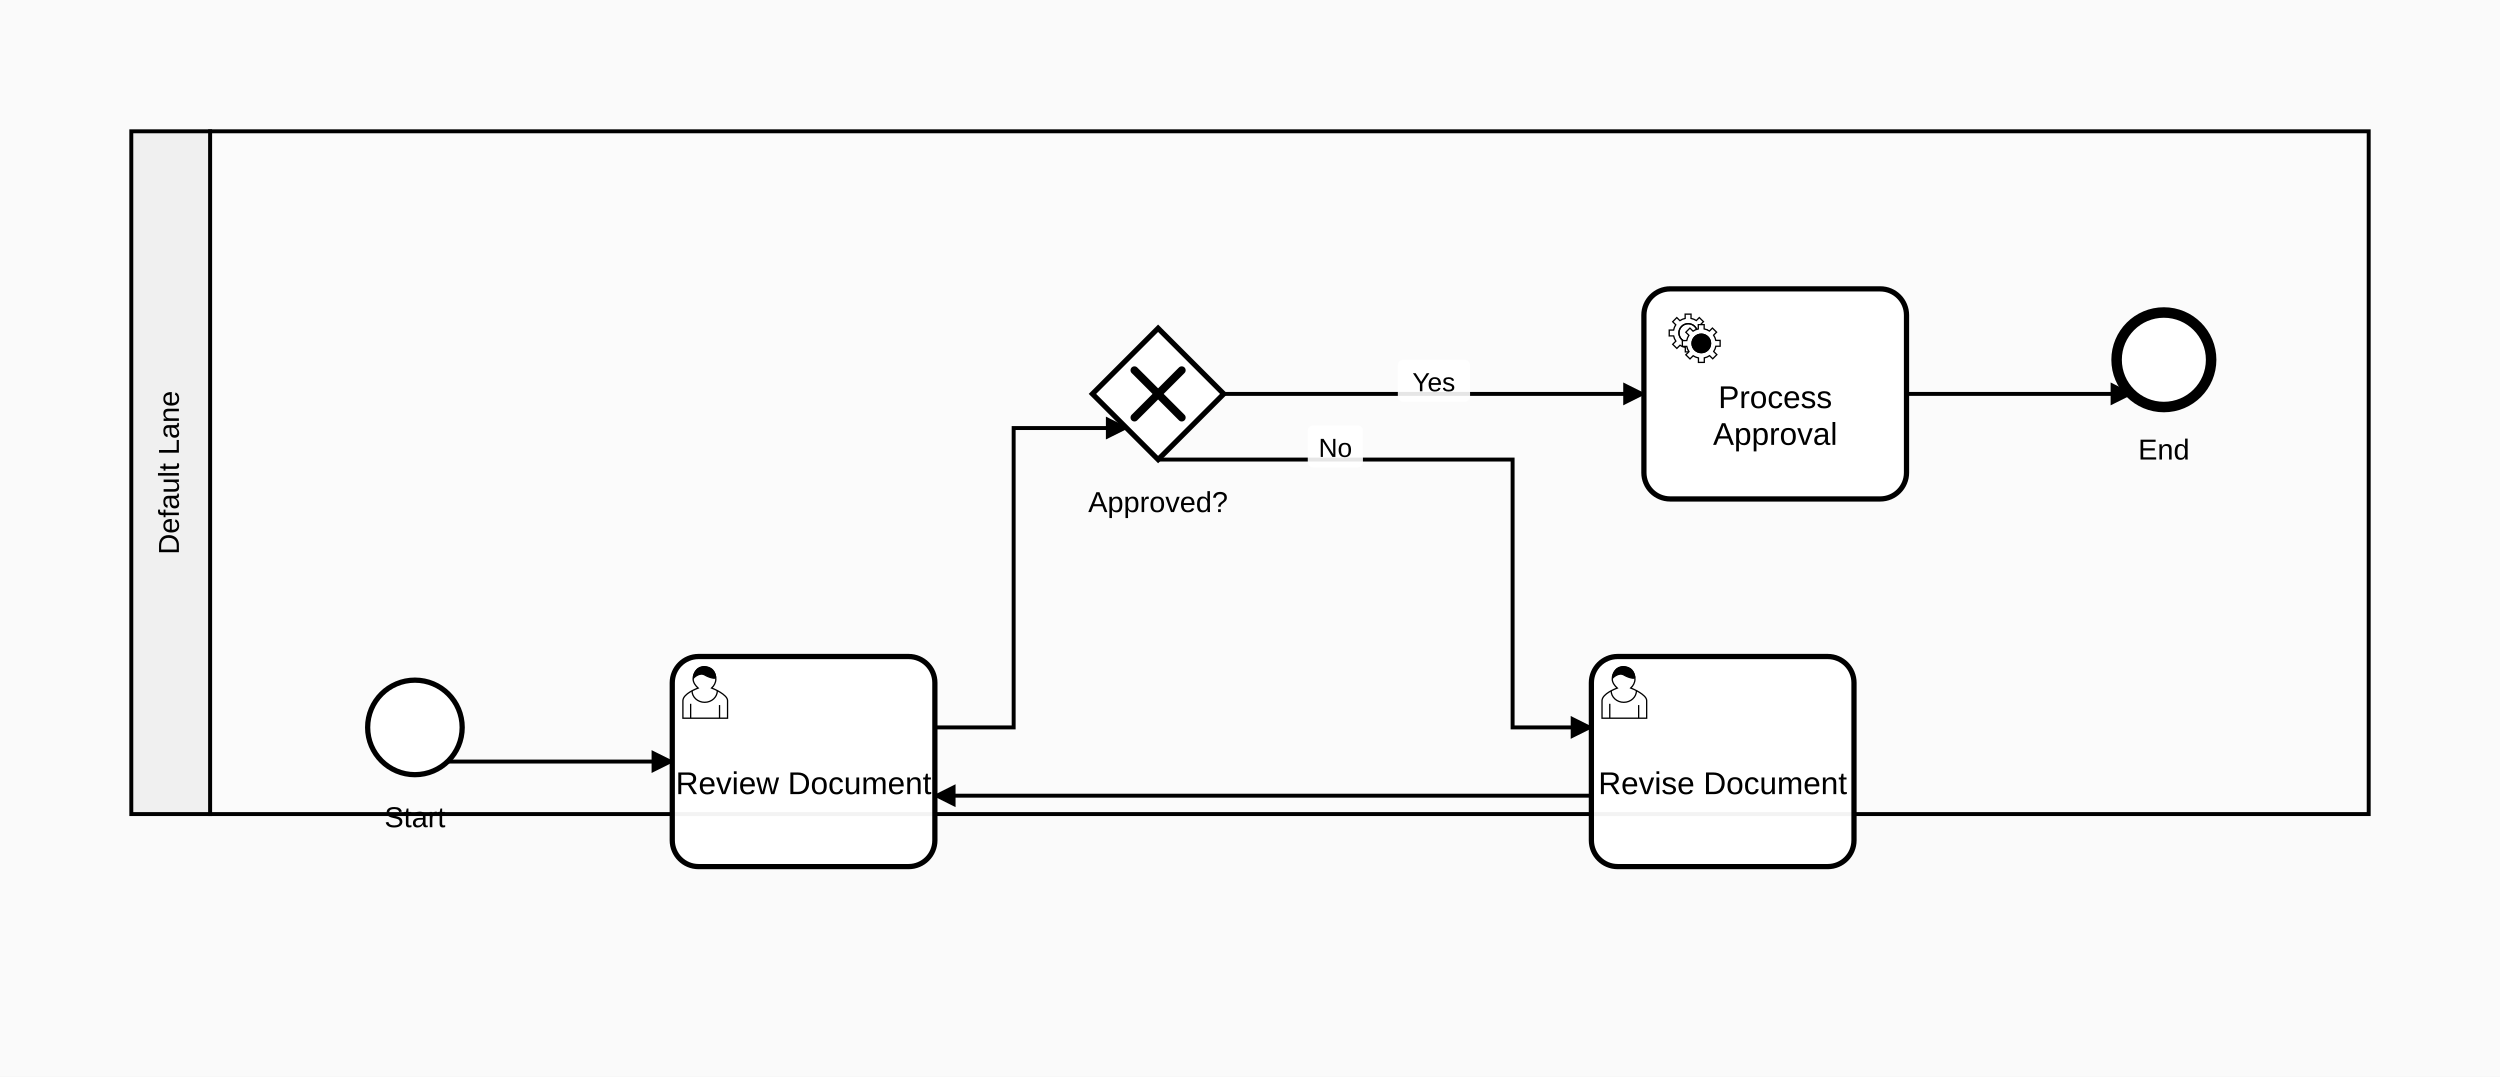
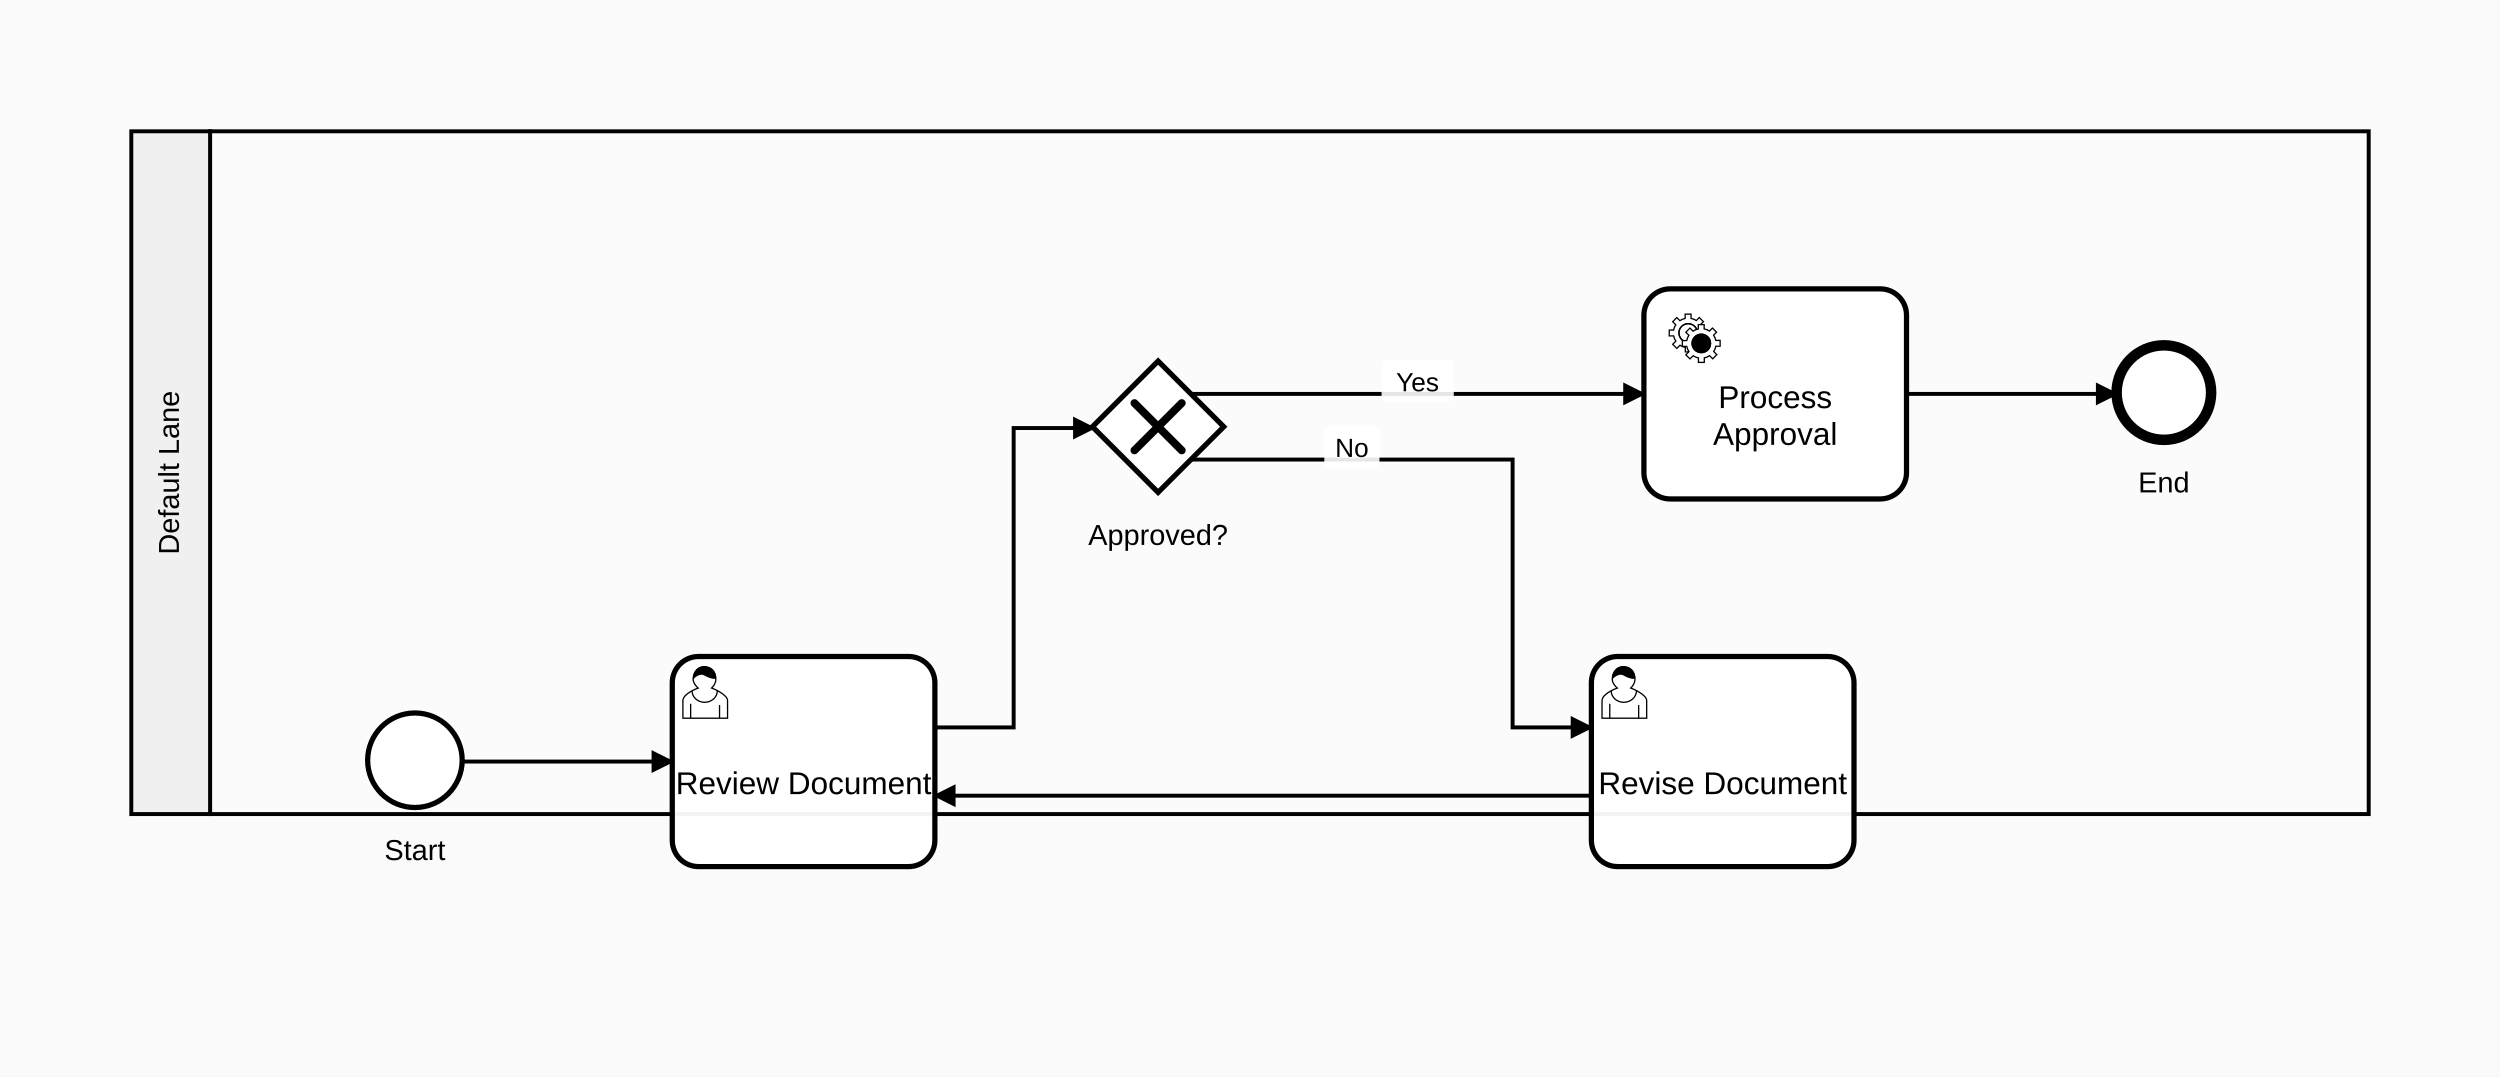
<svg xmlns="http://www.w3.org/2000/svg" width="952" height="410" viewBox="0 0 952 410" font-family="Arial, sans-serif">
  <defs>
    <marker id="seq-end" viewBox="0 0 20 20" refX="11" refY="10" markerWidth="10" markerHeight="10" orient="auto">
      <path d="M 1 5 L 11 10 L 1 15 Z" fill="#000000" stroke="#000000" stroke-width="1" />
    </marker>
    <marker id="seq-default-src" viewBox="0 0 20 20" refX="6" refY="10" markerWidth="10" markerHeight="10" orient="auto">
      <path d="M 6 3 L 10 17" stroke="#000000" stroke-width="1.5" />
    </marker>
    <marker id="seq-conditional-src" viewBox="0 0 20 20" refX="1" refY="10" markerWidth="12" markerHeight="12" orient="auto">
      <path d="M 1 10 L 8 6 L 15 10 L 8 14 Z" fill="#ffffff" stroke="#000000" stroke-width="1" />
    </marker>
    <marker id="msg-start" viewBox="0 0 20 20" refX="6" refY="6" markerWidth="20" markerHeight="20" orient="auto">
      <circle cx="6" cy="6" r="3.5" fill="#ffffff" stroke="#000000" stroke-width="1" />
    </marker>
    <marker id="msg-end" viewBox="0 0 20 20" refX="8.5" refY="5" markerWidth="20" markerHeight="20" orient="auto">
      <path d="m 1 5 l 0 -3 l 7 3 l -7 3 z" fill="#ffffff" stroke="#000000" stroke-width="1" stroke-linecap="butt" />
    </marker>
    <marker id="assoc-end" viewBox="0 0 20 20" refX="11" refY="10" markerWidth="10" markerHeight="10" orient="auto">
      <path d="M 1 5 L 11 10 L 1 15" fill="none" stroke="#000000" stroke-width="1.5" />
    </marker>
  </defs>
  <rect width="952" height="410" fill="#fafafa" />
  <rect x="80" y="50" width="822" height="260" fill="#ffffff" fill-opacity="0.25" stroke="#000000" stroke-width="1.5" />
  <rect x="50" y="50" width="30" height="260" fill="#f0f0f0" stroke="#000000" stroke-width="1.5" />
  <text x="65" y="180" text-anchor="middle" dominant-baseline="middle" font-size="11" fill="#000000" transform="rotate(-90,65,180)">Default Lane</text>
-   <path d="M 170.4 290 L 256 290" stroke="#000000" stroke-width="1.5" fill="none" marker-end="url(#seq-end)" />
-   <path d="M 356 277 L 386 277 L 386 163 L 429 163" stroke="#000000" stroke-width="1.5" fill="none" marker-end="url(#seq-end)" />
-   <path d="M 466 150 L 626 150" stroke="#000000" stroke-width="1.5" fill="none" marker-end="url(#seq-end)" />
-   <rect x="532.3" y="137" width="27.5" height="16" rx="2" fill="white" fill-opacity="0.9" />
-   <text x="546" y="149" text-anchor="middle" font-size="10" fill="#000000">Yes</text>
-   <path d="M 441 175 L 576 175 L 576 277 L 606 277" stroke="#000000" stroke-width="1.5" fill="none" marker-end="url(#seq-end)" />
-   <rect x="498" y="162" width="21" height="16" rx="2" fill="white" fill-opacity="0.9" />
-   <text x="508.5" y="174" text-anchor="middle" font-size="10" fill="#000000">No</text>
+   <path d="M 176 290 L 256 290" stroke="#000000" stroke-width="1.5" fill="none" marker-end="url(#seq-end)" />
+   <path d="M 356 277 L 386 277 L 386 163 L 416.5 163" stroke="#000000" stroke-width="1.5" fill="none" marker-end="url(#seq-end)" />
+   <path d="M 453.5 150 L 626 150" stroke="#000000" stroke-width="1.5" fill="none" marker-end="url(#seq-end)" />
+   <rect x="526.1" y="137" width="27.5" height="16" rx="2" fill="white" fill-opacity="0.9" />
+   <text x="539.8" y="149" text-anchor="middle" font-size="10" fill="#000000">Yes</text>
+   <path d="M 453.5 175 L 576 175 L 576 277 L 606 277" stroke="#000000" stroke-width="1.5" fill="none" marker-end="url(#seq-end)" />
+   <rect x="504.3" y="162" width="21" height="16" rx="2" fill="white" fill-opacity="0.9" />
+   <text x="514.8" y="174" text-anchor="middle" font-size="10" fill="#000000">No</text>
  <path d="M 606 303 L 356 303" stroke="#000000" stroke-width="1.5" fill="none" marker-end="url(#seq-end)" />
-   <path d="M 726 150 L 811.6 150" stroke="#000000" stroke-width="1.5" fill="none" marker-end="url(#seq-end)" />
-   <circle cx="158" cy="277" r="18" fill="#ffffff" fill-opacity="0.95" stroke="#000000" stroke-width="2" />
-   <text x="158" y="315" text-anchor="middle" font-size="11" fill="#000000">Start</text>
+   <path d="M 726 150 L 806 150" stroke="#000000" stroke-width="1.5" fill="none" marker-end="url(#seq-end)" />
+   <circle cx="158" cy="289.5" r="18" fill="#ffffff" fill-opacity="0.95" stroke="#000000" stroke-width="2" />
+   <text x="158" y="327.5" text-anchor="middle" font-size="11" fill="#000000">Start</text>
  <rect x="256" y="250" width="100" height="80" rx="10" ry="10" fill="#ffffff" fill-opacity="0.95" stroke="#000000" stroke-width="2" />
  <g>
    <path d="m 271,262 c 0.909,-0.845 1.594,-2.049 1.594,-3.385 0,-2.554 -1.805,-4.622 -4.357,-4.622 -2.552,0 -4.288,2.068 -4.288,4.622 0,1.348 0.974,2.562 1.896,3.405 -0.529,0.187 -5.669,2.097 -5.794,4.756 v 6.718 h 17 v -6.718 c 0,-2.298 -5.528,-4.595 -6.051,-4.776 z m -8,6 l 0,5.5 m 11,0 l 0,-5" fill="#ffffff" stroke="#000000" stroke-width="0.5" />
    <path d="m 273.162,263.009 c 0,2.447 -2.158,4.431 -4.821,4.431 -2.665,0 -4.822,-1.981 -4.822,-4.431" fill="none" stroke="#000000" stroke-width="0.5" />
    <path d="m 264.1,258.2 c 0,0 2.251,-2.358 4.274,-1.177 2.024,1.181 4.221,1.537 4.124,0.965 -0.098,-0.57 -0.117,-3.791 -4.191,-4.136 -3.575,0.001 -4.208,3.367 -4.207,4.348 z" fill="#000000" stroke="#000000" stroke-width="0.5" />
  </g>
  <text x="306" y="299" text-anchor="middle" dominant-baseline="middle" font-size="12" fill="#000000">Review Document</text>
-   <polygon points="441,125 466,150 441,175 416,150" fill="#ffffff" fill-opacity="0.95" stroke="#000000" stroke-width="2" />
-   <line x1="432" y1="141" x2="450" y2="159" stroke="#000000" stroke-width="3" stroke-linecap="round" />
-   <line x1="450" y1="141" x2="432" y2="159" stroke="#000000" stroke-width="3" stroke-linecap="round" />
-   <text x="441" y="195" text-anchor="middle" font-size="11" fill="#000000">Approved?</text>
+   <polygon points="441,137.5 466,162.5 441,187.5 416,162.5" fill="#ffffff" fill-opacity="0.95" stroke="#000000" stroke-width="2" />
+   <line x1="432" y1="153.5" x2="450" y2="171.5" stroke="#000000" stroke-width="3" stroke-linecap="round" />
+   <line x1="450" y1="153.5" x2="432" y2="171.5" stroke="#000000" stroke-width="3" stroke-linecap="round" />
+   <text x="441" y="207.5" text-anchor="middle" font-size="11" fill="#000000">Approved?</text>
  <rect x="626" y="110" width="100" height="80" rx="10" ry="10" fill="#ffffff" fill-opacity="0.95" stroke="#000000" stroke-width="2" />
  <g>
    <path d="m 644,134 v -1.713 c 0.352,-0.071 0.704,-0.178 1.048,-0.321 0.344,-0.145 0.666,-0.321 0.966,-0.521 l 1.194,1.18 1.567,-1.577 -1.195,-1.18 c 0.403,-0.614 0.683,-1.299 0.825,-2.018 l 1.622,-0.01 v -2.22 l -1.637,0.01 c -0.073,-0.352 -0.178,-0.7 -0.324,-1.044 -0.145,-0.344 -0.321,-0.664 -0.523,-0.962 l 1.131,-1.136 -1.583,-1.563 -1.13,1.136 c -0.614,-0.401 -1.303,-0.681 -2.023,-0.822 l 0.009,-1.619 h -2.241 l 0.004,1.631 c -0.354,0.074 -0.705,0.18 -1.05,0.324 -0.344,0.144 -0.665,0.321 -0.964,0.52 l -1.17,-1.158 -1.567,1.579 1.168,1.157 c -0.403,0.613 -0.683,1.298 -0.825,2.017 l -1.659,0.003 v 2.222 l 1.672,-0.006 c 0.073,0.351 0.18,0.702 0.324,1.045 0.145,0.344 0.321,0.664 0.523,0.961 l -1.199,1.197 1.584,1.56 1.196,-1.193 c 0.614,0.403 1.303,0.682 2.023,0.823 l 0.001,1.699 h 2.227 z m 0.221,-3.996 c -1.789,0.75 -3.858,-0.093 -4.61,-1.874 -0.752,-1.783 0.091,-3.846 1.88,-4.596 1.788,-0.749 3.857,0.093 4.609,1.874 0.752,1.782 -0.091,3.846 -1.879,4.596 z" fill="#ffffff" stroke="#000000" stroke-width="0.5" />
    <path d="m 644.221,130.004 c -1.789,0.75 -3.858,-0.093 -4.61,-1.874 -0.752,-1.783 0.091,-3.846 1.88,-4.596 1.788,-0.749 3.857,0.093 4.609,1.874 0.752,1.782 -0.091,3.846 -1.879,4.596 z" fill="none" stroke="#000000" stroke-width="0.5" />
    <path d="m 649,138 v -1.713 c 0.352,-0.071 0.704,-0.178 1.048,-0.321 0.344,-0.145 0.666,-0.321 0.966,-0.521 l 1.194,1.18 1.567,-1.577 -1.195,-1.18 c 0.403,-0.614 0.683,-1.299 0.825,-2.018 l 1.622,-0.01 v -2.22 l -1.637,0.01 c -0.073,-0.352 -0.178,-0.7 -0.324,-1.044 -0.145,-0.344 -0.321,-0.664 -0.523,-0.962 l 1.131,-1.136 -1.583,-1.563 -1.13,1.136 c -0.614,-0.401 -1.303,-0.681 -2.023,-0.822 l 0.009,-1.619 h -2.241 l 0.004,1.631 c -0.354,0.074 -0.705,0.18 -1.05,0.324 -0.344,0.144 -0.665,0.321 -0.964,0.52 l -1.17,-1.158 -1.567,1.579 1.168,1.157 c -0.403,0.613 -0.683,1.298 -0.825,2.017 l -1.659,0.003 v 2.222 l 1.672,-0.006 c 0.073,0.351 0.18,0.702 0.324,1.045 0.145,0.344 0.321,0.664 0.523,0.961 l -1.199,1.197 1.584,1.56 1.196,-1.193 c 0.614,0.403 1.303,0.682 2.023,0.823 l 0.001,1.699 h 2.227 z m 0.221,-3.996 c -1.789,0.75 -3.858,-0.093 -4.61,-1.874 -0.752,-1.783 0.091,-3.846 1.88,-4.596 1.788,-0.749 3.857,0.093 4.609,1.874 0.752,1.782 -0.091,3.846 -1.879,4.596 z" fill="#ffffff" stroke="#000000" stroke-width="0.5" />
    <path d="m 649.221,134.004 c -1.789,0.75 -3.858,-0.093 -4.61,-1.874 -0.752,-1.783 0.091,-3.846 1.88,-4.596 1.788,-0.749 3.857,0.093 4.609,1.874 0.752,1.782 -0.091,3.846 -1.879,4.596 z" fill="#000000" stroke="#000000" stroke-width="0.5" />
  </g>
  <text x="676" y="152" text-anchor="middle" dominant-baseline="middle" font-size="12" fill="#000000">Process</text>
  <text x="676" y="166" text-anchor="middle" dominant-baseline="middle" font-size="12" fill="#000000">Approval</text>
  <rect x="606" y="250" width="100" height="80" rx="10" ry="10" fill="#ffffff" fill-opacity="0.95" stroke="#000000" stroke-width="2" />
  <g>
    <path d="m 621,262 c 0.909,-0.845 1.594,-2.049 1.594,-3.385 0,-2.554 -1.805,-4.622 -4.357,-4.622 -2.552,0 -4.288,2.068 -4.288,4.622 0,1.348 0.974,2.562 1.896,3.405 -0.529,0.187 -5.669,2.097 -5.794,4.756 v 6.718 h 17 v -6.718 c 0,-2.298 -5.528,-4.595 -6.051,-4.776 z m -8,6 l 0,5.5 m 11,0 l 0,-5" fill="#ffffff" stroke="#000000" stroke-width="0.5" />
    <path d="m 623.162,263.009 c 0,2.447 -2.158,4.431 -4.821,4.431 -2.665,0 -4.822,-1.981 -4.822,-4.431" fill="none" stroke="#000000" stroke-width="0.5" />
    <path d="m 614.1,258.2 c 0,0 2.251,-2.358 4.274,-1.177 2.024,1.181 4.221,1.537 4.124,0.965 -0.098,-0.57 -0.117,-3.791 -4.191,-4.136 -3.575,0.001 -4.208,3.367 -4.207,4.348 z" fill="#000000" stroke="#000000" stroke-width="0.5" />
  </g>
  <text x="656" y="299" text-anchor="middle" dominant-baseline="middle" font-size="12" fill="#000000">Revise Document</text>
-   <circle cx="824" cy="137" r="18" fill="#ffffff" fill-opacity="0.95" stroke="#000000" stroke-width="4" />
-   <text x="824" y="175" text-anchor="middle" font-size="11" fill="#000000">End</text>
+   <circle cx="824" cy="149.5" r="18" fill="#ffffff" fill-opacity="0.95" stroke="#000000" stroke-width="4" />
+   <text x="824" y="187.5" text-anchor="middle" font-size="11" fill="#000000">End</text>
</svg>
